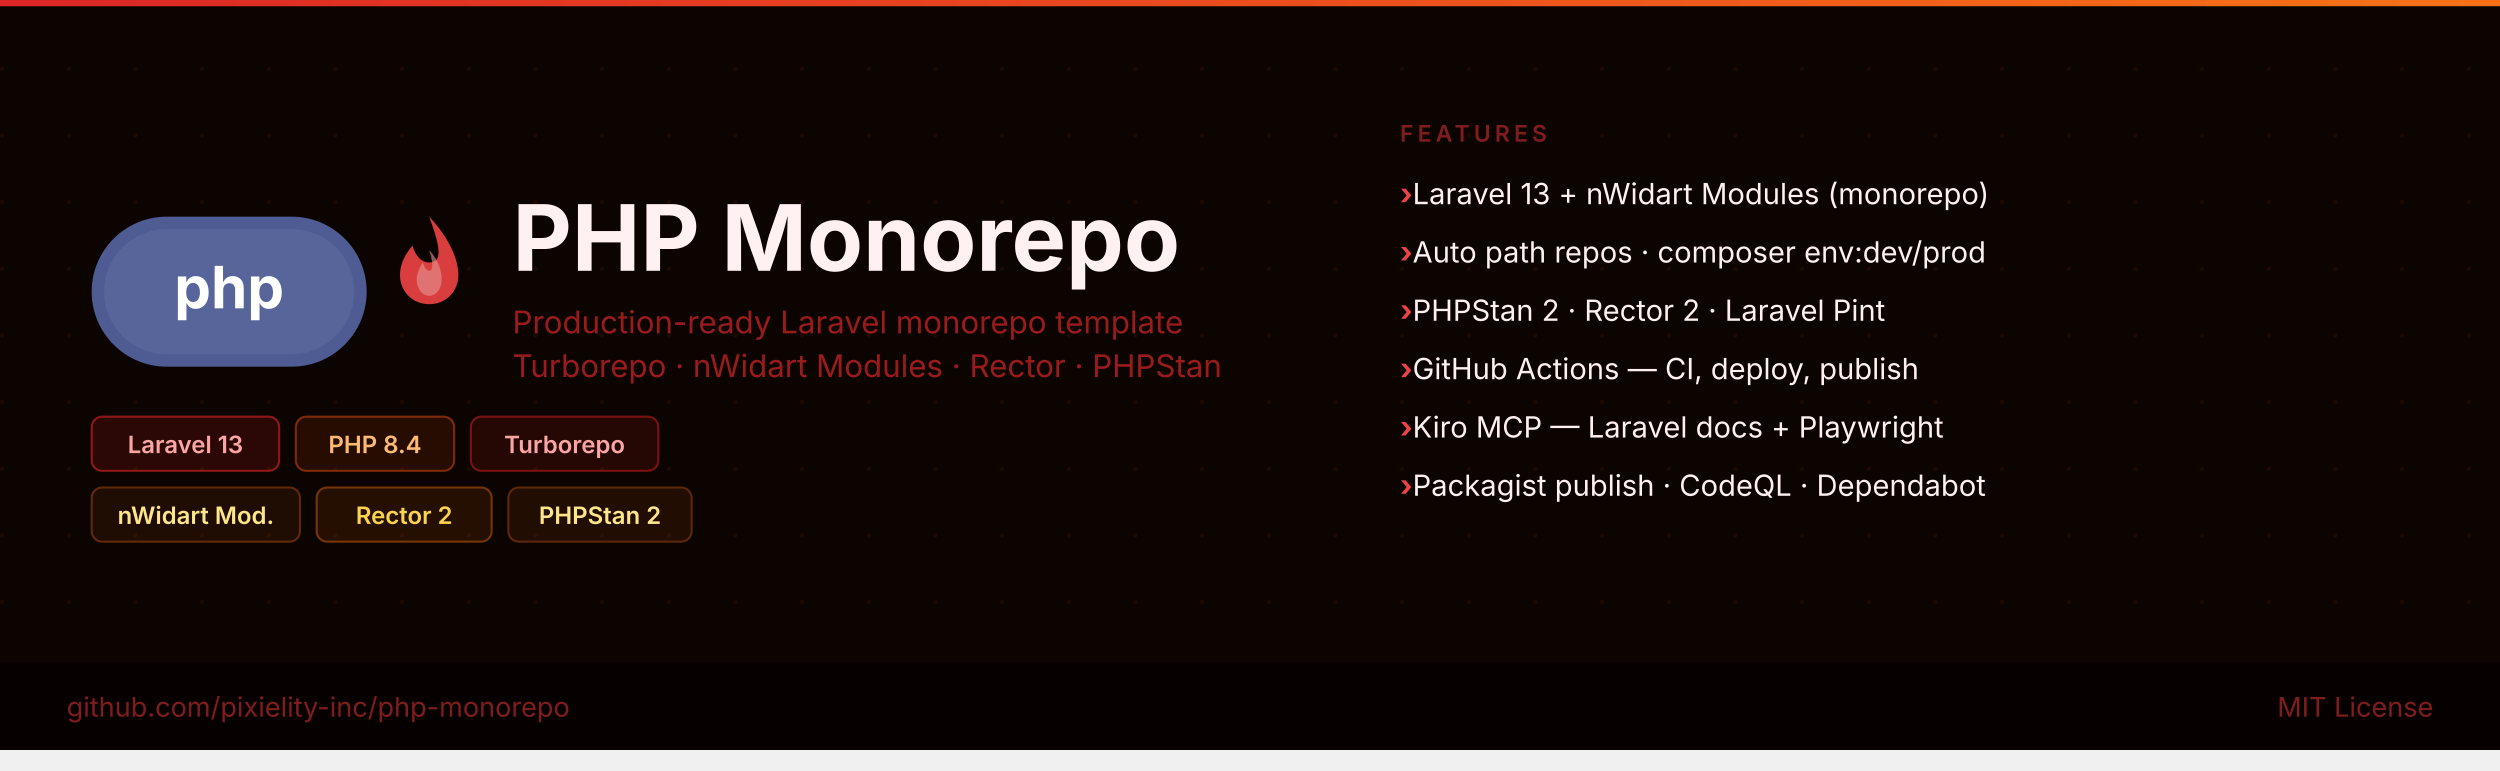
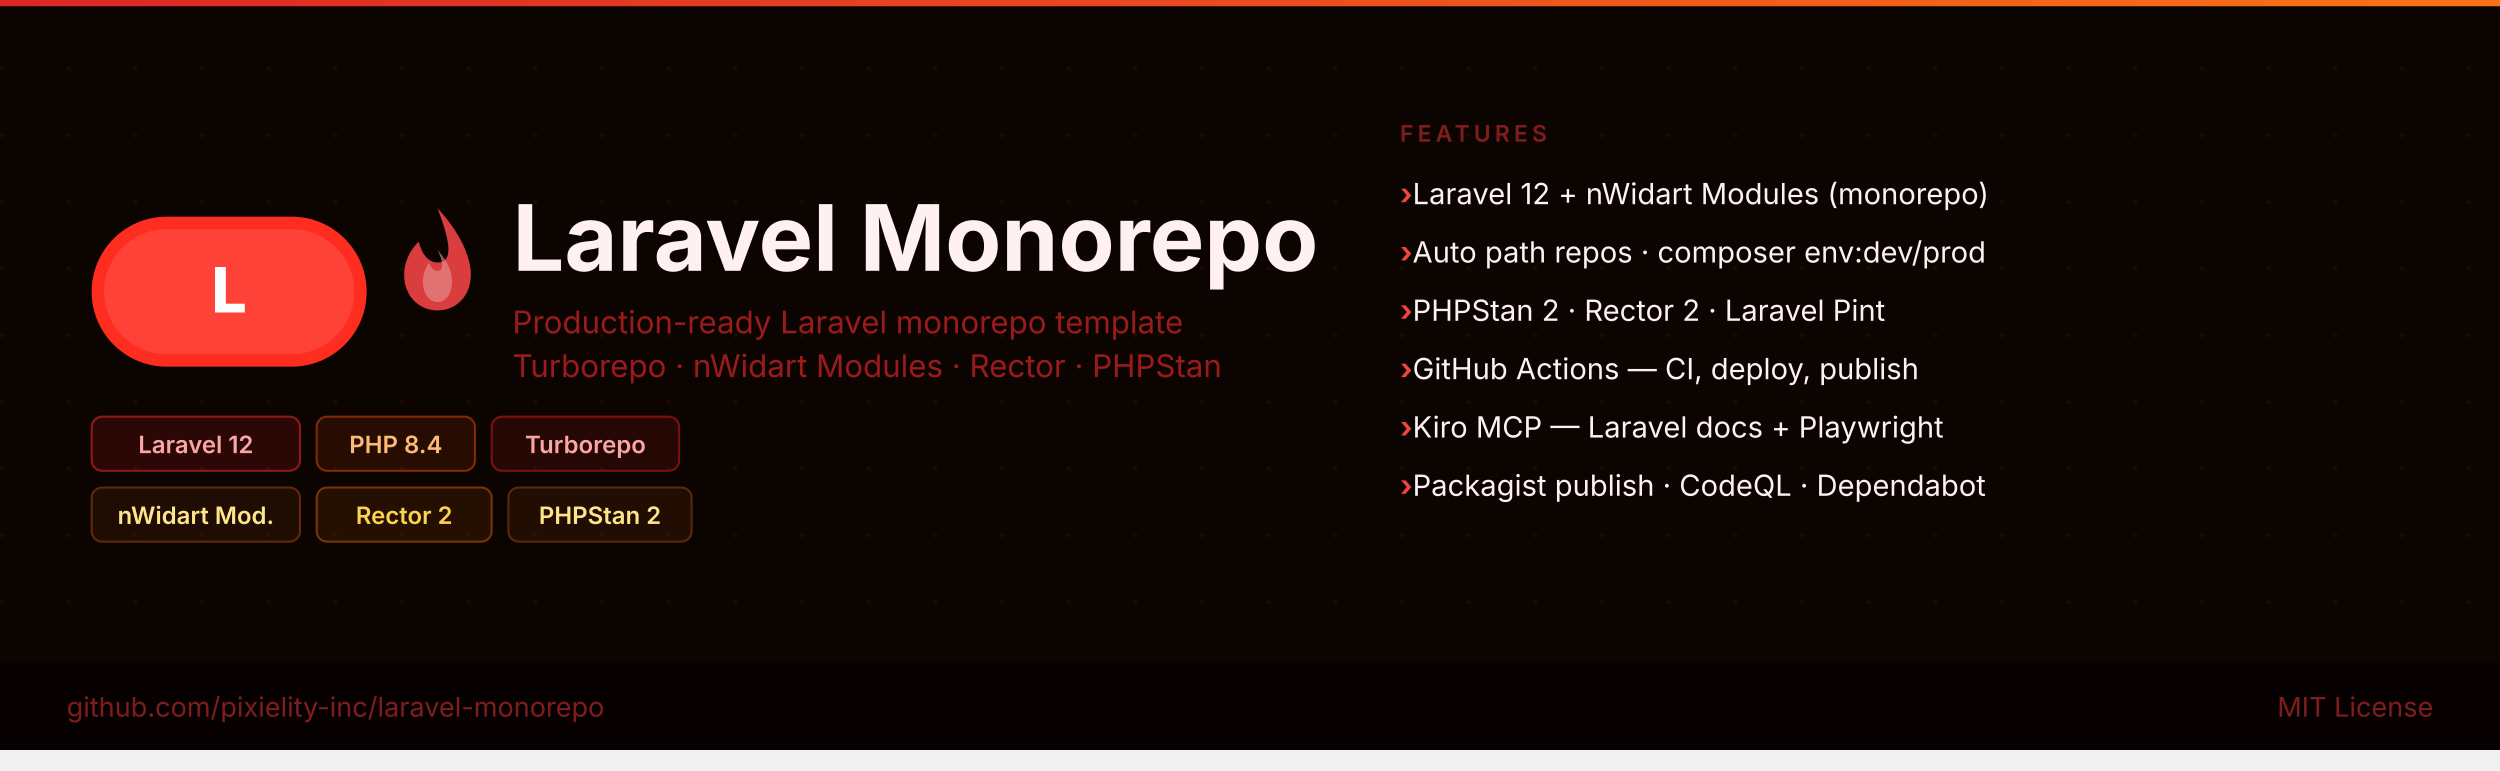
<svg xmlns="http://www.w3.org/2000/svg" width="100%" viewBox="0 0 1200 370">
  <defs>
    <pattern id="dots3" x="0" y="0" width="32" height="32" patternUnits="userSpaceOnUse">
      <circle cx="1" cy="1" r="1" fill="#1c0a00" />
    </pattern>
    <linearGradient id="divider3" x1="0" y1="0" x2="0" y2="1">
      <stop offset="0%" stop-color="#dc2626" stop-opacity="0" />
      <stop offset="40%" stop-color="#dc2626" stop-opacity="0.35" />
      <stop offset="60%" stop-color="#dc2626" stop-opacity="0.35" />
      <stop offset="100%" stop-color="#dc2626" stop-opacity="0" />
    </linearGradient>
    <linearGradient id="accent3" x1="0" y1="0" x2="1" y2="0">
      <stop offset="0%" stop-color="#dc2626" />
      <stop offset="100%" stop-color="#f97316" />
    </linearGradient>
  </defs>
-   <rect width="1200" height="360" fill="#0c0400" style="fill:rgb(12, 4, 0);stroke:none;color:rgb(255, 255, 255);stroke-width:1px;stroke-linecap:butt;stroke-linejoin:miter;opacity:1;font-family:&quot;Anthropic Sans&quot;, -apple-system, &quot;system-ui&quot;, &quot;Segoe UI&quot;, sans-serif;font-size:16px;font-weight:400;text-anchor:start;dominant-baseline:auto" />
-   <rect width="1200" height="360" fill="url(#dots3)" style="stroke:none;color:rgb(255, 255, 255);stroke-width:1px;stroke-linecap:butt;stroke-linejoin:miter;opacity:1;font-family:&quot;Anthropic Sans&quot;, -apple-system, &quot;system-ui&quot;, &quot;Segoe UI&quot;, sans-serif;font-size:16px;font-weight:400;text-anchor:start;dominant-baseline:auto" />
-   <rect width="1200" height="3" fill="url(#accent3)" style="stroke:none;color:rgb(255, 255, 255);stroke-width:1px;stroke-linecap:butt;stroke-linejoin:miter;opacity:1;font-family:&quot;Anthropic Sans&quot;, -apple-system, &quot;system-ui&quot;, &quot;Segoe UI&quot;, sans-serif;font-size:16px;font-weight:400;text-anchor:start;dominant-baseline:auto" />
-   <g transform="translate(44, 104)" style="fill:rgb(0, 0, 0);stroke:none;color:rgb(255, 255, 255);stroke-width:1px;stroke-linecap:butt;stroke-linejoin:miter;opacity:1;font-family:&quot;Anthropic Sans&quot;, -apple-system, &quot;system-ui&quot;, &quot;Segoe UI&quot;, sans-serif;font-size:16px;font-weight:400;text-anchor:start;dominant-baseline:auto">
-     <rect x="0" y="0" width="132" height="72" rx="36" fill="#4F5B93" style="fill:rgb(79, 91, 147);stroke:none;color:rgb(255, 255, 255);stroke-width:1px;stroke-linecap:butt;stroke-linejoin:miter;opacity:1;font-family:&quot;Anthropic Sans&quot;, -apple-system, &quot;system-ui&quot;, &quot;Segoe UI&quot;, sans-serif;font-size:16px;font-weight:400;text-anchor:start;dominant-baseline:auto" />
-     <rect x="6" y="6" width="120" height="60" rx="30" fill="#6875A8" fill-opacity="0.4" style="fill:rgb(104, 117, 168);stroke:none;color:rgb(255, 255, 255);stroke-width:1px;stroke-linecap:butt;stroke-linejoin:miter;opacity:1;font-family:&quot;Anthropic Sans&quot;, -apple-system, &quot;system-ui&quot;, &quot;Segoe UI&quot;, sans-serif;font-size:16px;font-weight:400;text-anchor:start;dominant-baseline:auto" />
-     <text x="66" y="44" text-anchor="middle" font-family="system-ui,-apple-system,sans-serif" font-size="28" font-weight="700" fill="#ffffff" style="fill:rgb(255, 255, 255);stroke:none;color:rgb(255, 255, 255);stroke-width:1px;stroke-linecap:butt;stroke-linejoin:miter;opacity:1;font-family:system-ui, -apple-system, sans-serif;font-size:28px;font-weight:700;text-anchor:middle;dominant-baseline:auto">php</text>
+   <rect width="1200" height="360" fill="#0c0400" />
+   <rect width="1200" height="360" fill="url(#dots3)" />
+   <rect width="1200" height="3" fill="url(#accent3)" />
+   <g transform="translate(44, 104)">
+     <rect x="0" y="0" width="132" height="72" rx="36" fill="#FF2D20" />
+     <rect x="6" y="6" width="120" height="60" rx="30" fill="#FF6B63" fill-opacity="0.35" />
+     <text x="66" y="46" text-anchor="middle" font-family="system-ui,-apple-system,sans-serif" font-size="30" font-weight="800" fill="#ffffff">L</text>
  </g>
-   <g transform="translate(188, 104)" opacity="0.9" style="fill:rgb(0, 0, 0);stroke:none;color:rgb(255, 255, 255);stroke-width:1px;stroke-linecap:butt;stroke-linejoin:miter;opacity:0.9;font-family:&quot;Anthropic Sans&quot;, -apple-system, &quot;system-ui&quot;, &quot;Segoe UI&quot;, sans-serif;font-size:16px;font-weight:400;text-anchor:start;dominant-baseline:auto">
-     <path d="M18 0 C18 0 32 14 32 28 C32 36 26 42 18 42 C10 42 4 36 4 28 C4 20 10 14 10 14 C10 14 12 22 18 22 C24 22 24 16 18 0Z" fill="#ef4444" style="fill:rgb(239, 68, 68);stroke:none;color:rgb(255, 255, 255);stroke-width:1px;stroke-linecap:butt;stroke-linejoin:miter;opacity:1;font-family:&quot;Anthropic Sans&quot;, -apple-system, &quot;system-ui&quot;, &quot;Segoe UI&quot;, sans-serif;font-size:16px;font-weight:400;text-anchor:start;dominant-baseline:auto" />
-     <path d="M18 16 C18 16 24 22 24 30 C24 35 21 38 18 38 C15 38 12 35 12 30 C12 26 15 22 15 22 C15 22 16 26 18 26 C20 26 20 22 18 16Z" fill="#fca5a5" opacity="0.6" style="fill:rgb(252, 165, 165);stroke:none;color:rgb(255, 255, 255);stroke-width:1px;stroke-linecap:butt;stroke-linejoin:miter;opacity:0.6;font-family:&quot;Anthropic Sans&quot;, -apple-system, &quot;system-ui&quot;, &quot;Segoe UI&quot;, sans-serif;font-size:16px;font-weight:400;text-anchor:start;dominant-baseline:auto" />
+   <g transform="translate(188, 100)" opacity="0.9">
+     <path d="M22 0 C22 0 38 16 38 32 C38 42 31 49 22 49 C13 49 6 42 6 32 C6 22 13 16 13 16 C13 16 15 26 22 26 C29 26 29 18 22 0Z" fill="#ef4444" />
+     <path d="M22 20 C22 20 29 27 29 35 C29 41 26 45 22 45 C18 45 15 41 15 35 C15 30 18 26 18 26 C18 26 19 30 22 30 C25 30 25 26 22 20Z" fill="#fca5a5" opacity="0.6" />
  </g>
-   <text x="246" y="130" font-family="system-ui,-apple-system,sans-serif" font-size="44" font-weight="700" fill="#fff1f2" style="fill:rgb(255, 241, 242);stroke:none;color:rgb(255, 255, 255);stroke-width:1px;stroke-linecap:butt;stroke-linejoin:miter;opacity:1;font-family:system-ui, -apple-system, sans-serif;font-size:44px;font-weight:700;text-anchor:start;dominant-baseline:auto">PHP Monorepo</text>
-   <text x="246" y="160" font-family="system-ui,-apple-system,sans-serif" font-size="15" fill="#991b1b" style="fill:rgb(153, 27, 27);stroke:none;color:rgb(255, 255, 255);stroke-width:1px;stroke-linecap:butt;stroke-linejoin:miter;opacity:1;font-family:system-ui, -apple-system, sans-serif;font-size:15px;font-weight:400;text-anchor:start;dominant-baseline:auto">Production-ready Laravel monorepo template</text>
-   <text x="246" y="181" font-family="system-ui,-apple-system,sans-serif" font-size="15" fill="#991b1b" style="fill:rgb(153, 27, 27);stroke:none;color:rgb(255, 255, 255);stroke-width:1px;stroke-linecap:butt;stroke-linejoin:miter;opacity:1;font-family:system-ui, -apple-system, sans-serif;font-size:15px;font-weight:400;text-anchor:start;dominant-baseline:auto">Turborepo · nWidart Modules · Rector · PHPStan</text>
-   <g transform="translate(44, 200)" style="fill:rgb(0, 0, 0);stroke:none;color:rgb(255, 255, 255);stroke-width:1px;stroke-linecap:butt;stroke-linejoin:miter;opacity:1;font-family:&quot;Anthropic Sans&quot;, -apple-system, &quot;system-ui&quot;, &quot;Segoe UI&quot;, sans-serif;font-size:16px;font-weight:400;text-anchor:start;dominant-baseline:auto">
-     <rect x="0" y="0" width="90" height="26" rx="5" fill="#dc2626" fill-opacity="0.15" stroke="#dc2626" stroke-opacity="0.6" stroke-width="1" style="fill:rgb(220, 38, 38);stroke:rgb(220, 38, 38);color:rgb(255, 255, 255);stroke-width:1px;stroke-linecap:butt;stroke-linejoin:miter;opacity:1;font-family:&quot;Anthropic Sans&quot;, -apple-system, &quot;system-ui&quot;, &quot;Segoe UI&quot;, sans-serif;font-size:16px;font-weight:400;text-anchor:start;dominant-baseline:auto" />
-     <text x="45" y="17.5" text-anchor="middle" font-family="system-ui,-apple-system,sans-serif" font-size="11.5" font-weight="600" fill="#fca5a5" style="fill:rgb(252, 165, 165);stroke:none;color:rgb(255, 255, 255);stroke-width:1px;stroke-linecap:butt;stroke-linejoin:miter;opacity:1;font-family:system-ui, -apple-system, sans-serif;font-size:11.5px;font-weight:600;text-anchor:middle;dominant-baseline:auto">Laravel 13</text>
-     <rect x="98" y="0" width="76" height="26" rx="5" fill="#c2410c" fill-opacity="0.15" stroke="#c2410c" stroke-opacity="0.6" stroke-width="1" style="fill:rgb(194, 65, 12);stroke:rgb(194, 65, 12);color:rgb(255, 255, 255);stroke-width:1px;stroke-linecap:butt;stroke-linejoin:miter;opacity:1;font-family:&quot;Anthropic Sans&quot;, -apple-system, &quot;system-ui&quot;, &quot;Segoe UI&quot;, sans-serif;font-size:16px;font-weight:400;text-anchor:start;dominant-baseline:auto" />
-     <text x="136" y="17.5" text-anchor="middle" font-family="system-ui,-apple-system,sans-serif" font-size="11.5" font-weight="600" fill="#fdba74" style="fill:rgb(253, 186, 116);stroke:none;color:rgb(255, 255, 255);stroke-width:1px;stroke-linecap:butt;stroke-linejoin:miter;opacity:1;font-family:system-ui, -apple-system, sans-serif;font-size:11.5px;font-weight:600;text-anchor:middle;dominant-baseline:auto">PHP 8.4</text>
-     <rect x="182" y="0" width="90" height="26" rx="5" fill="#b91c1c" fill-opacity="0.15" stroke="#b91c1c" stroke-opacity="0.6" stroke-width="1" style="fill:rgb(185, 28, 28);stroke:rgb(185, 28, 28);color:rgb(255, 255, 255);stroke-width:1px;stroke-linecap:butt;stroke-linejoin:miter;opacity:1;font-family:&quot;Anthropic Sans&quot;, -apple-system, &quot;system-ui&quot;, &quot;Segoe UI&quot;, sans-serif;font-size:16px;font-weight:400;text-anchor:start;dominant-baseline:auto" />
-     <text x="227" y="17.5" text-anchor="middle" font-family="system-ui,-apple-system,sans-serif" font-size="11.5" font-weight="600" fill="#fca5a5" style="fill:rgb(252, 165, 165);stroke:none;color:rgb(255, 255, 255);stroke-width:1px;stroke-linecap:butt;stroke-linejoin:miter;opacity:1;font-family:system-ui, -apple-system, sans-serif;font-size:11.5px;font-weight:600;text-anchor:middle;dominant-baseline:auto">Turborepo</text>
+   <text x="246" y="130" font-family="system-ui,-apple-system,sans-serif" font-size="44" font-weight="700" fill="#fff1f2">Laravel Monorepo</text>
+   <text x="246" y="160" font-family="system-ui,-apple-system,sans-serif" font-size="15" fill="#991b1b">Production-ready Laravel monorepo template</text>
+   <text x="246" y="181" font-family="system-ui,-apple-system,sans-serif" font-size="15" fill="#991b1b">Turborepo · nWidart Modules · Rector · PHPStan</text>
+   <g transform="translate(44, 200)">
+     <rect x="0" y="0" width="100" height="26" rx="5" fill="#dc2626" fill-opacity="0.15" stroke="#dc2626" stroke-opacity="0.6" stroke-width="1" />
+     <text x="50" y="17.5" text-anchor="middle" font-family="system-ui,-apple-system,sans-serif" font-size="11.5" font-weight="600" fill="#fca5a5">Laravel 12</text>
+     <rect x="108" y="0" width="76" height="26" rx="5" fill="#c2410c" fill-opacity="0.15" stroke="#c2410c" stroke-opacity="0.6" stroke-width="1" />
+     <text x="146" y="17.5" text-anchor="middle" font-family="system-ui,-apple-system,sans-serif" font-size="11.5" font-weight="600" fill="#fdba74">PHP 8.4</text>
+     <rect x="192" y="0" width="90" height="26" rx="5" fill="#b91c1c" fill-opacity="0.15" stroke="#b91c1c" stroke-opacity="0.6" stroke-width="1" />
+     <text x="237" y="17.5" text-anchor="middle" font-family="system-ui,-apple-system,sans-serif" font-size="11.5" font-weight="600" fill="#fca5a5">Turborepo</text>
  </g>
-   <g transform="translate(44, 234)" style="fill:rgb(0, 0, 0);stroke:none;color:rgb(255, 255, 255);stroke-width:1px;stroke-linecap:butt;stroke-linejoin:miter;opacity:1;font-family:&quot;Anthropic Sans&quot;, -apple-system, &quot;system-ui&quot;, &quot;Segoe UI&quot;, sans-serif;font-size:16px;font-weight:400;text-anchor:start;dominant-baseline:auto">
-     <rect x="0" y="0" width="100" height="26" rx="5" fill="#92400e" fill-opacity="0.15" stroke="#92400e" stroke-opacity="0.6" stroke-width="1" style="fill:rgb(146, 64, 14);stroke:rgb(146, 64, 14);color:rgb(255, 255, 255);stroke-width:1px;stroke-linecap:butt;stroke-linejoin:miter;opacity:1;font-family:&quot;Anthropic Sans&quot;, -apple-system, &quot;system-ui&quot;, &quot;Segoe UI&quot;, sans-serif;font-size:16px;font-weight:400;text-anchor:start;dominant-baseline:auto" />
-     <text x="50" y="17.5" text-anchor="middle" font-family="system-ui,-apple-system,sans-serif" font-size="11.5" font-weight="600" fill="#fde68a" style="fill:rgb(253, 230, 138);stroke:none;color:rgb(255, 255, 255);stroke-width:1px;stroke-linecap:butt;stroke-linejoin:miter;opacity:1;font-family:system-ui, -apple-system, sans-serif;font-size:11.5px;font-weight:600;text-anchor:middle;dominant-baseline:auto">nWidart Mod.</text>
-     <rect x="108" y="0" width="84" height="26" rx="5" fill="#b45309" fill-opacity="0.15" stroke="#b45309" stroke-opacity="0.6" stroke-width="1" style="fill:rgb(180, 83, 9);stroke:rgb(180, 83, 9);color:rgb(255, 255, 255);stroke-width:1px;stroke-linecap:butt;stroke-linejoin:miter;opacity:1;font-family:&quot;Anthropic Sans&quot;, -apple-system, &quot;system-ui&quot;, &quot;Segoe UI&quot;, sans-serif;font-size:16px;font-weight:400;text-anchor:start;dominant-baseline:auto" />
-     <text x="150" y="17.5" text-anchor="middle" font-family="system-ui,-apple-system,sans-serif" font-size="11.5" font-weight="600" fill="#fcd34d" style="fill:rgb(252, 211, 77);stroke:none;color:rgb(255, 255, 255);stroke-width:1px;stroke-linecap:butt;stroke-linejoin:miter;opacity:1;font-family:system-ui, -apple-system, sans-serif;font-size:11.5px;font-weight:600;text-anchor:middle;dominant-baseline:auto">Rector 2</text>
-     <rect x="200" y="0" width="88" height="26" rx="5" fill="#78350f" fill-opacity="0.2" stroke="#78350f" stroke-opacity="0.7" stroke-width="1" style="fill:rgb(120, 53, 15);stroke:rgb(120, 53, 15);color:rgb(255, 255, 255);stroke-width:1px;stroke-linecap:butt;stroke-linejoin:miter;opacity:1;font-family:&quot;Anthropic Sans&quot;, -apple-system, &quot;system-ui&quot;, &quot;Segoe UI&quot;, sans-serif;font-size:16px;font-weight:400;text-anchor:start;dominant-baseline:auto" />
-     <text x="244" y="17.5" text-anchor="middle" font-family="system-ui,-apple-system,sans-serif" font-size="11.5" font-weight="600" fill="#fde68a" style="fill:rgb(253, 230, 138);stroke:none;color:rgb(255, 255, 255);stroke-width:1px;stroke-linecap:butt;stroke-linejoin:miter;opacity:1;font-family:system-ui, -apple-system, sans-serif;font-size:11.5px;font-weight:600;text-anchor:middle;dominant-baseline:auto">PHPStan 2</text>
+   <g transform="translate(44, 234)">
+     <rect x="0" y="0" width="100" height="26" rx="5" fill="#92400e" fill-opacity="0.15" stroke="#92400e" stroke-opacity="0.6" stroke-width="1" />
+     <text x="50" y="17.5" text-anchor="middle" font-family="system-ui,-apple-system,sans-serif" font-size="11.5" font-weight="600" fill="#fde68a">nWidart Mod.</text>
+     <rect x="108" y="0" width="84" height="26" rx="5" fill="#b45309" fill-opacity="0.15" stroke="#b45309" stroke-opacity="0.6" stroke-width="1" />
+     <text x="150" y="17.5" text-anchor="middle" font-family="system-ui,-apple-system,sans-serif" font-size="11.5" font-weight="600" fill="#fcd34d">Rector 2</text>
+     <rect x="200" y="0" width="88" height="26" rx="5" fill="#78350f" fill-opacity="0.2" stroke="#78350f" stroke-opacity="0.7" stroke-width="1" />
+     <text x="244" y="17.5" text-anchor="middle" font-family="system-ui,-apple-system,sans-serif" font-size="11.5" font-weight="600" fill="#fde68a">PHPStan 2</text>
  </g>
-   <line x1="640" y1="20" x2="640" y2="320" stroke="url(#divider3)" stroke-width="1" style="fill:rgb(0, 0, 0);color:rgb(255, 255, 255);stroke-width:1px;stroke-linecap:butt;stroke-linejoin:miter;opacity:1;font-family:&quot;Anthropic Sans&quot;, -apple-system, &quot;system-ui&quot;, &quot;Segoe UI&quot;, sans-serif;font-size:16px;font-weight:400;text-anchor:start;dominant-baseline:auto" />
-   <text x="672" y="68" font-family="system-ui,-apple-system,sans-serif" font-size="11" font-weight="600" fill="#7f1d1d" letter-spacing="2" style="fill:rgb(127, 29, 29);stroke:none;color:rgb(255, 255, 255);stroke-width:1px;stroke-linecap:butt;stroke-linejoin:miter;opacity:1;font-family:system-ui, -apple-system, sans-serif;font-size:11px;font-weight:600;text-anchor:start;dominant-baseline:auto">FEATURES</text>
-   <g font-family="system-ui,-apple-system,sans-serif" font-size="14" fill="#fff1f2" style="fill:rgb(255, 241, 242);stroke:none;color:rgb(255, 255, 255);stroke-width:1px;stroke-linecap:butt;stroke-linejoin:miter;opacity:1;font-family:system-ui, -apple-system, sans-serif;font-size:14px;font-weight:400;text-anchor:start;dominant-baseline:auto">
-     <text x="672" y="98" style="fill:rgb(255, 241, 242);stroke:none;color:rgb(255, 255, 255);stroke-width:1px;stroke-linecap:butt;stroke-linejoin:miter;opacity:1;font-family:system-ui, -apple-system, sans-serif;font-size:14px;font-weight:400;text-anchor:start;dominant-baseline:auto">
-       <tspan fill="#ef4444" font-weight="700" style="fill:rgb(239, 68, 68);stroke:none;color:rgb(255, 255, 255);stroke-width:1px;stroke-linecap:butt;stroke-linejoin:miter;opacity:1;font-family:system-ui, -apple-system, sans-serif;font-size:14px;font-weight:700;text-anchor:start;dominant-baseline:auto">› </tspan>Laravel 13 + nWidart Modules (monorepo)</text>
-     <text x="672" y="126" style="fill:rgb(255, 241, 242);stroke:none;color:rgb(255, 255, 255);stroke-width:1px;stroke-linecap:butt;stroke-linejoin:miter;opacity:1;font-family:system-ui, -apple-system, sans-serif;font-size:14px;font-weight:400;text-anchor:start;dominant-baseline:auto">
-       <tspan fill="#ef4444" font-weight="700" style="fill:rgb(239, 68, 68);stroke:none;color:rgb(255, 255, 255);stroke-width:1px;stroke-linecap:butt;stroke-linejoin:miter;opacity:1;font-family:system-ui, -apple-system, sans-serif;font-size:14px;font-weight:700;text-anchor:start;dominant-baseline:auto">› </tspan>Auto path repos · composer env:dev/prod</text>
-     <text x="672" y="154" style="fill:rgb(255, 241, 242);stroke:none;color:rgb(255, 255, 255);stroke-width:1px;stroke-linecap:butt;stroke-linejoin:miter;opacity:1;font-family:system-ui, -apple-system, sans-serif;font-size:14px;font-weight:400;text-anchor:start;dominant-baseline:auto">
-       <tspan fill="#ef4444" font-weight="700" style="fill:rgb(239, 68, 68);stroke:none;color:rgb(255, 255, 255);stroke-width:1px;stroke-linecap:butt;stroke-linejoin:miter;opacity:1;font-family:system-ui, -apple-system, sans-serif;font-size:14px;font-weight:700;text-anchor:start;dominant-baseline:auto">› </tspan>PHPStan 2 · Rector 2 · Laravel Pint</text>
-     <text x="672" y="182" style="fill:rgb(255, 241, 242);stroke:none;color:rgb(255, 255, 255);stroke-width:1px;stroke-linecap:butt;stroke-linejoin:miter;opacity:1;font-family:system-ui, -apple-system, sans-serif;font-size:14px;font-weight:400;text-anchor:start;dominant-baseline:auto">
-       <tspan fill="#ef4444" font-weight="700" style="fill:rgb(239, 68, 68);stroke:none;color:rgb(255, 255, 255);stroke-width:1px;stroke-linecap:butt;stroke-linejoin:miter;opacity:1;font-family:system-ui, -apple-system, sans-serif;font-size:14px;font-weight:700;text-anchor:start;dominant-baseline:auto">› </tspan>GitHub Actions — CI, deploy, publish</text>
-     <text x="672" y="210" style="fill:rgb(255, 241, 242);stroke:none;color:rgb(255, 255, 255);stroke-width:1px;stroke-linecap:butt;stroke-linejoin:miter;opacity:1;font-family:system-ui, -apple-system, sans-serif;font-size:14px;font-weight:400;text-anchor:start;dominant-baseline:auto">
-       <tspan fill="#ef4444" font-weight="700" style="fill:rgb(239, 68, 68);stroke:none;color:rgb(255, 255, 255);stroke-width:1px;stroke-linecap:butt;stroke-linejoin:miter;opacity:1;font-family:system-ui, -apple-system, sans-serif;font-size:14px;font-weight:700;text-anchor:start;dominant-baseline:auto">› </tspan>Kiro MCP — Laravel docs + Playwright</text>
-     <text x="672" y="238" style="fill:rgb(255, 241, 242);stroke:none;color:rgb(255, 255, 255);stroke-width:1px;stroke-linecap:butt;stroke-linejoin:miter;opacity:1;font-family:system-ui, -apple-system, sans-serif;font-size:14px;font-weight:400;text-anchor:start;dominant-baseline:auto">
-       <tspan fill="#ef4444" font-weight="700" style="fill:rgb(239, 68, 68);stroke:none;color:rgb(255, 255, 255);stroke-width:1px;stroke-linecap:butt;stroke-linejoin:miter;opacity:1;font-family:system-ui, -apple-system, sans-serif;font-size:14px;font-weight:700;text-anchor:start;dominant-baseline:auto">› </tspan>Packagist publish · CodeQL · Dependabot</text>
+   <line x1="640" y1="20" x2="640" y2="320" stroke="url(#divider3)" stroke-width="1" />
+   <text x="672" y="68" font-family="system-ui,-apple-system,sans-serif" font-size="11" font-weight="600" fill="#7f1d1d" letter-spacing="2">FEATURES</text>
+   <g font-family="system-ui,-apple-system,sans-serif" font-size="14" fill="#fff1f2">
+     <text x="672" y="98">
+       <tspan fill="#ef4444" font-weight="700">› </tspan>Laravel 12 + nWidart Modules (monorepo)</text>
+     <text x="672" y="126">
+       <tspan fill="#ef4444" font-weight="700">› </tspan>Auto path repos · composer env:dev/prod</text>
+     <text x="672" y="154">
+       <tspan fill="#ef4444" font-weight="700">› </tspan>PHPStan 2 · Rector 2 · Laravel Pint</text>
+     <text x="672" y="182">
+       <tspan fill="#ef4444" font-weight="700">› </tspan>GitHub Actions — CI, deploy, publish</text>
+     <text x="672" y="210">
+       <tspan fill="#ef4444" font-weight="700">› </tspan>Kiro MCP — Laravel docs + Playwright</text>
+     <text x="672" y="238">
+       <tspan fill="#ef4444" font-weight="700">› </tspan>Packagist publish · CodeQL · Dependabot</text>
  </g>
-   <rect y="318" width="1200" height="42" fill="#060100" style="fill:rgb(6, 1, 0);stroke:none;color:rgb(255, 255, 255);stroke-width:1px;stroke-linecap:butt;stroke-linejoin:miter;opacity:1;font-family:&quot;Anthropic Sans&quot;, -apple-system, &quot;system-ui&quot;, &quot;Segoe UI&quot;, sans-serif;font-size:16px;font-weight:400;text-anchor:start;dominant-baseline:auto" />
-   <text x="32" y="344" font-family="system-ui,-apple-system,sans-serif" font-size="13" fill="#7f1d1d" style="fill:rgb(127, 29, 29);stroke:none;color:rgb(255, 255, 255);stroke-width:1px;stroke-linecap:butt;stroke-linejoin:miter;opacity:1;font-family:system-ui, -apple-system, sans-serif;font-size:13px;font-weight:400;text-anchor:start;dominant-baseline:auto">github.com/pixielity-inc/php-monorepo</text>
-   <text x="1168" y="344" text-anchor="end" font-family="system-ui,-apple-system,sans-serif" font-size="13" fill="#7f1d1d" style="fill:rgb(127, 29, 29);stroke:none;color:rgb(255, 255, 255);stroke-width:1px;stroke-linecap:butt;stroke-linejoin:miter;opacity:1;font-family:system-ui, -apple-system, sans-serif;font-size:13px;font-weight:400;text-anchor:end;dominant-baseline:auto">MIT License</text>
+   <rect y="318" width="1200" height="42" fill="#060100" />
+   <text x="32" y="344" font-family="system-ui,-apple-system,sans-serif" font-size="13" fill="#7f1d1d">github.com/pixielity-inc/laravel-monorepo</text>
+   <text x="1168" y="344" text-anchor="end" font-family="system-ui,-apple-system,sans-serif" font-size="13" fill="#7f1d1d">MIT License</text>
</svg>
